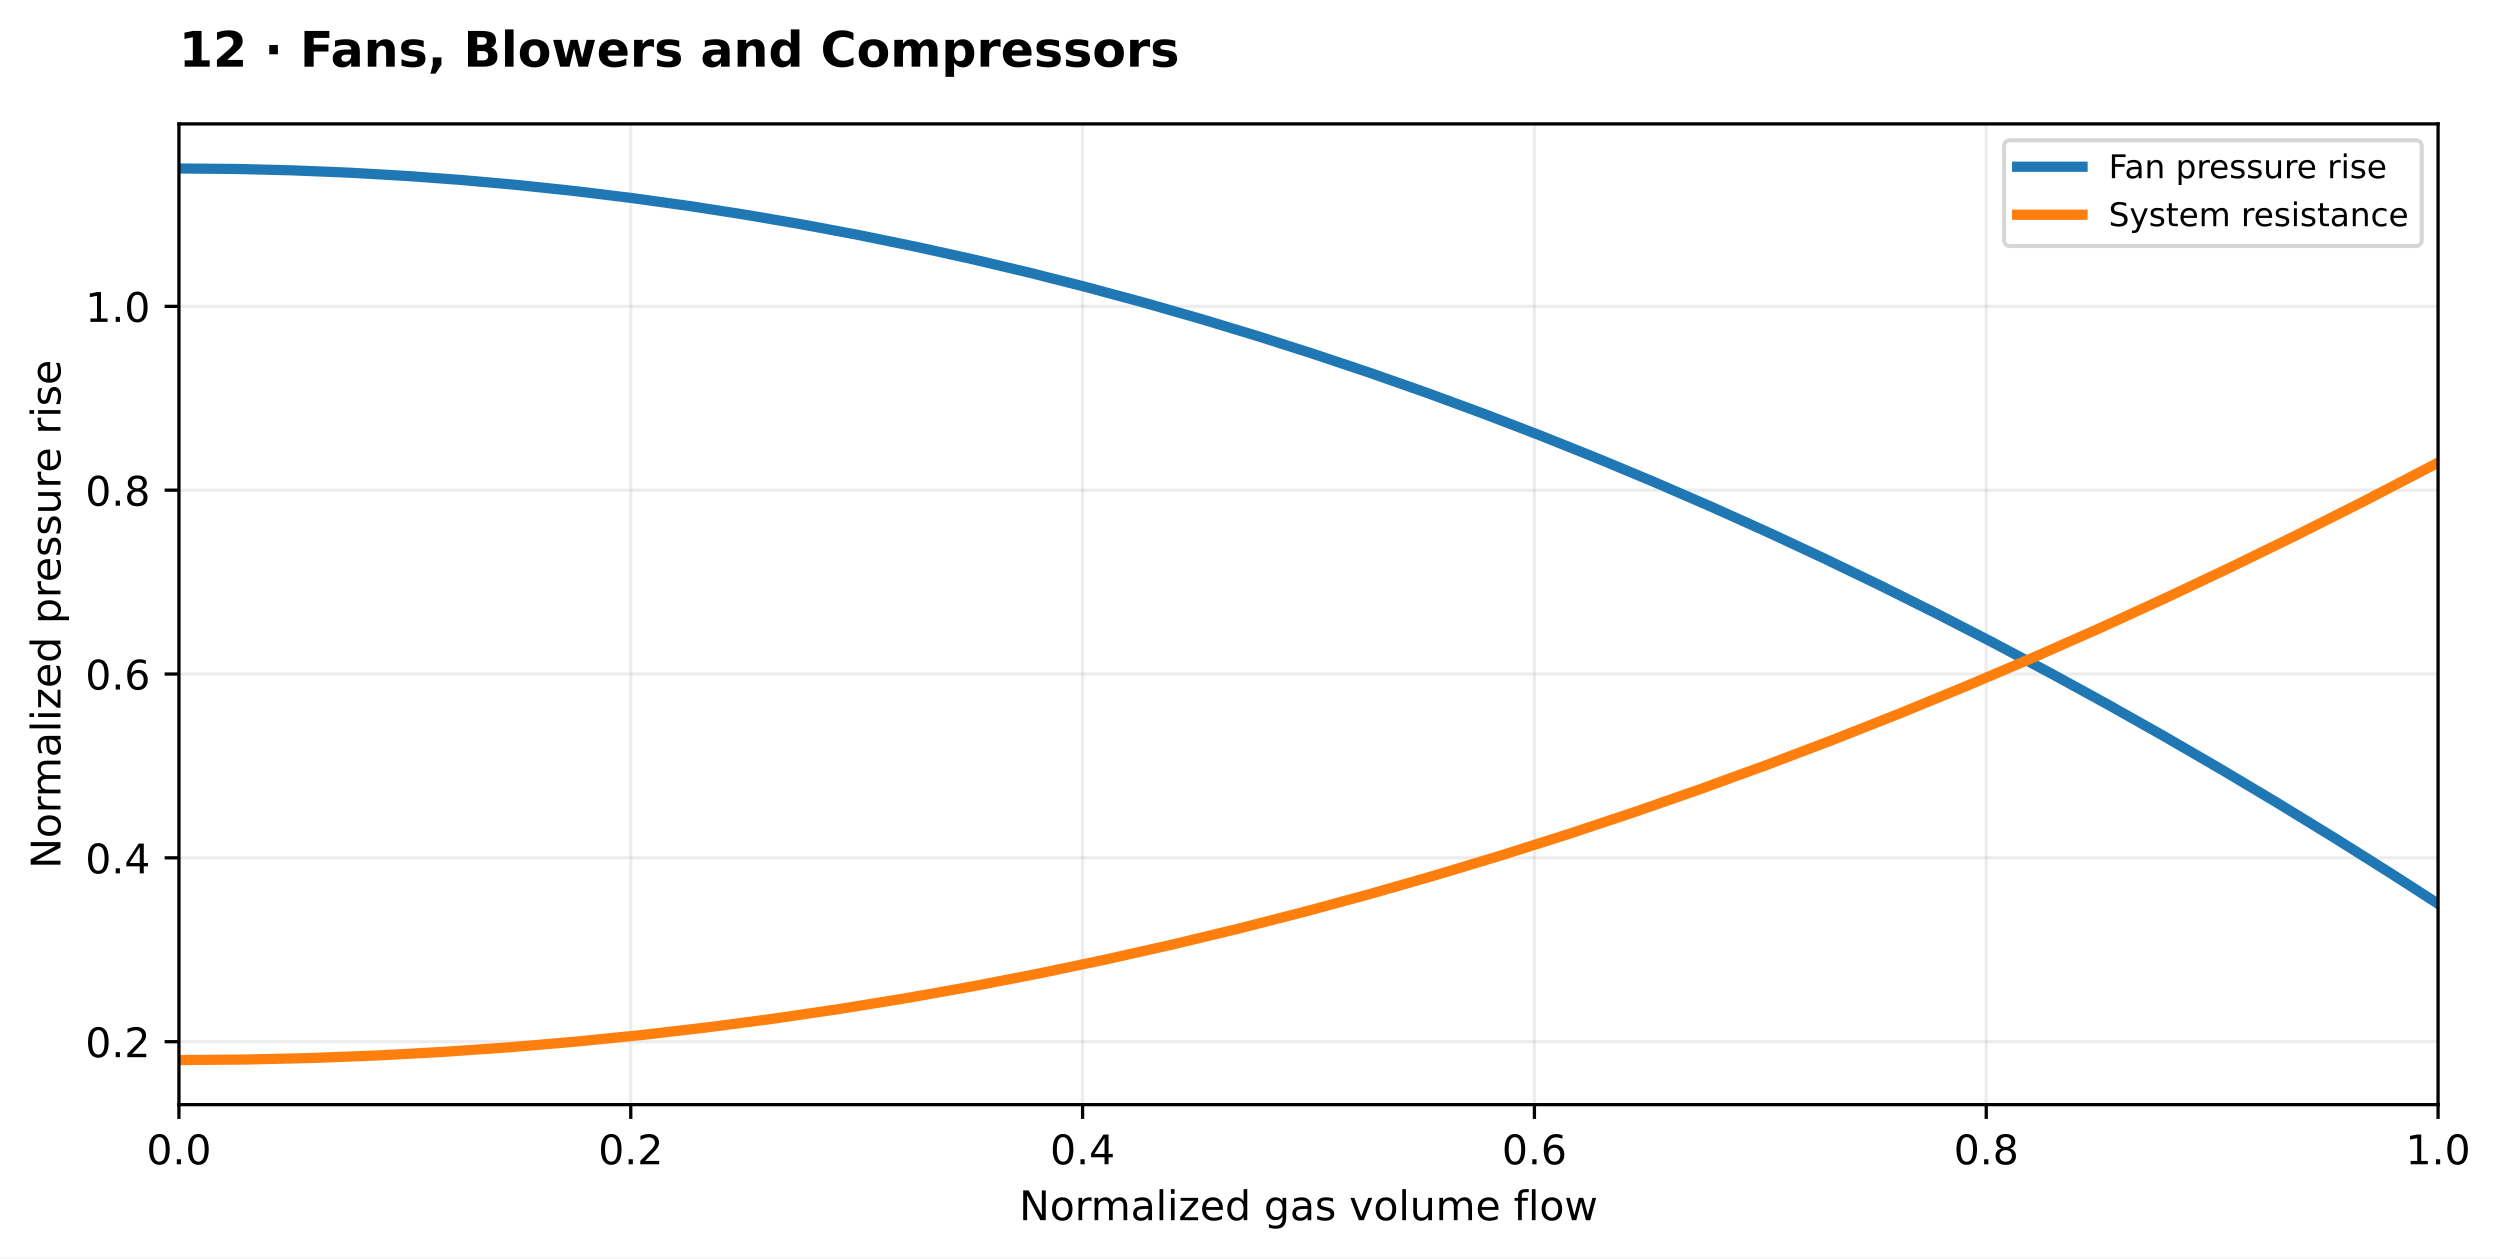
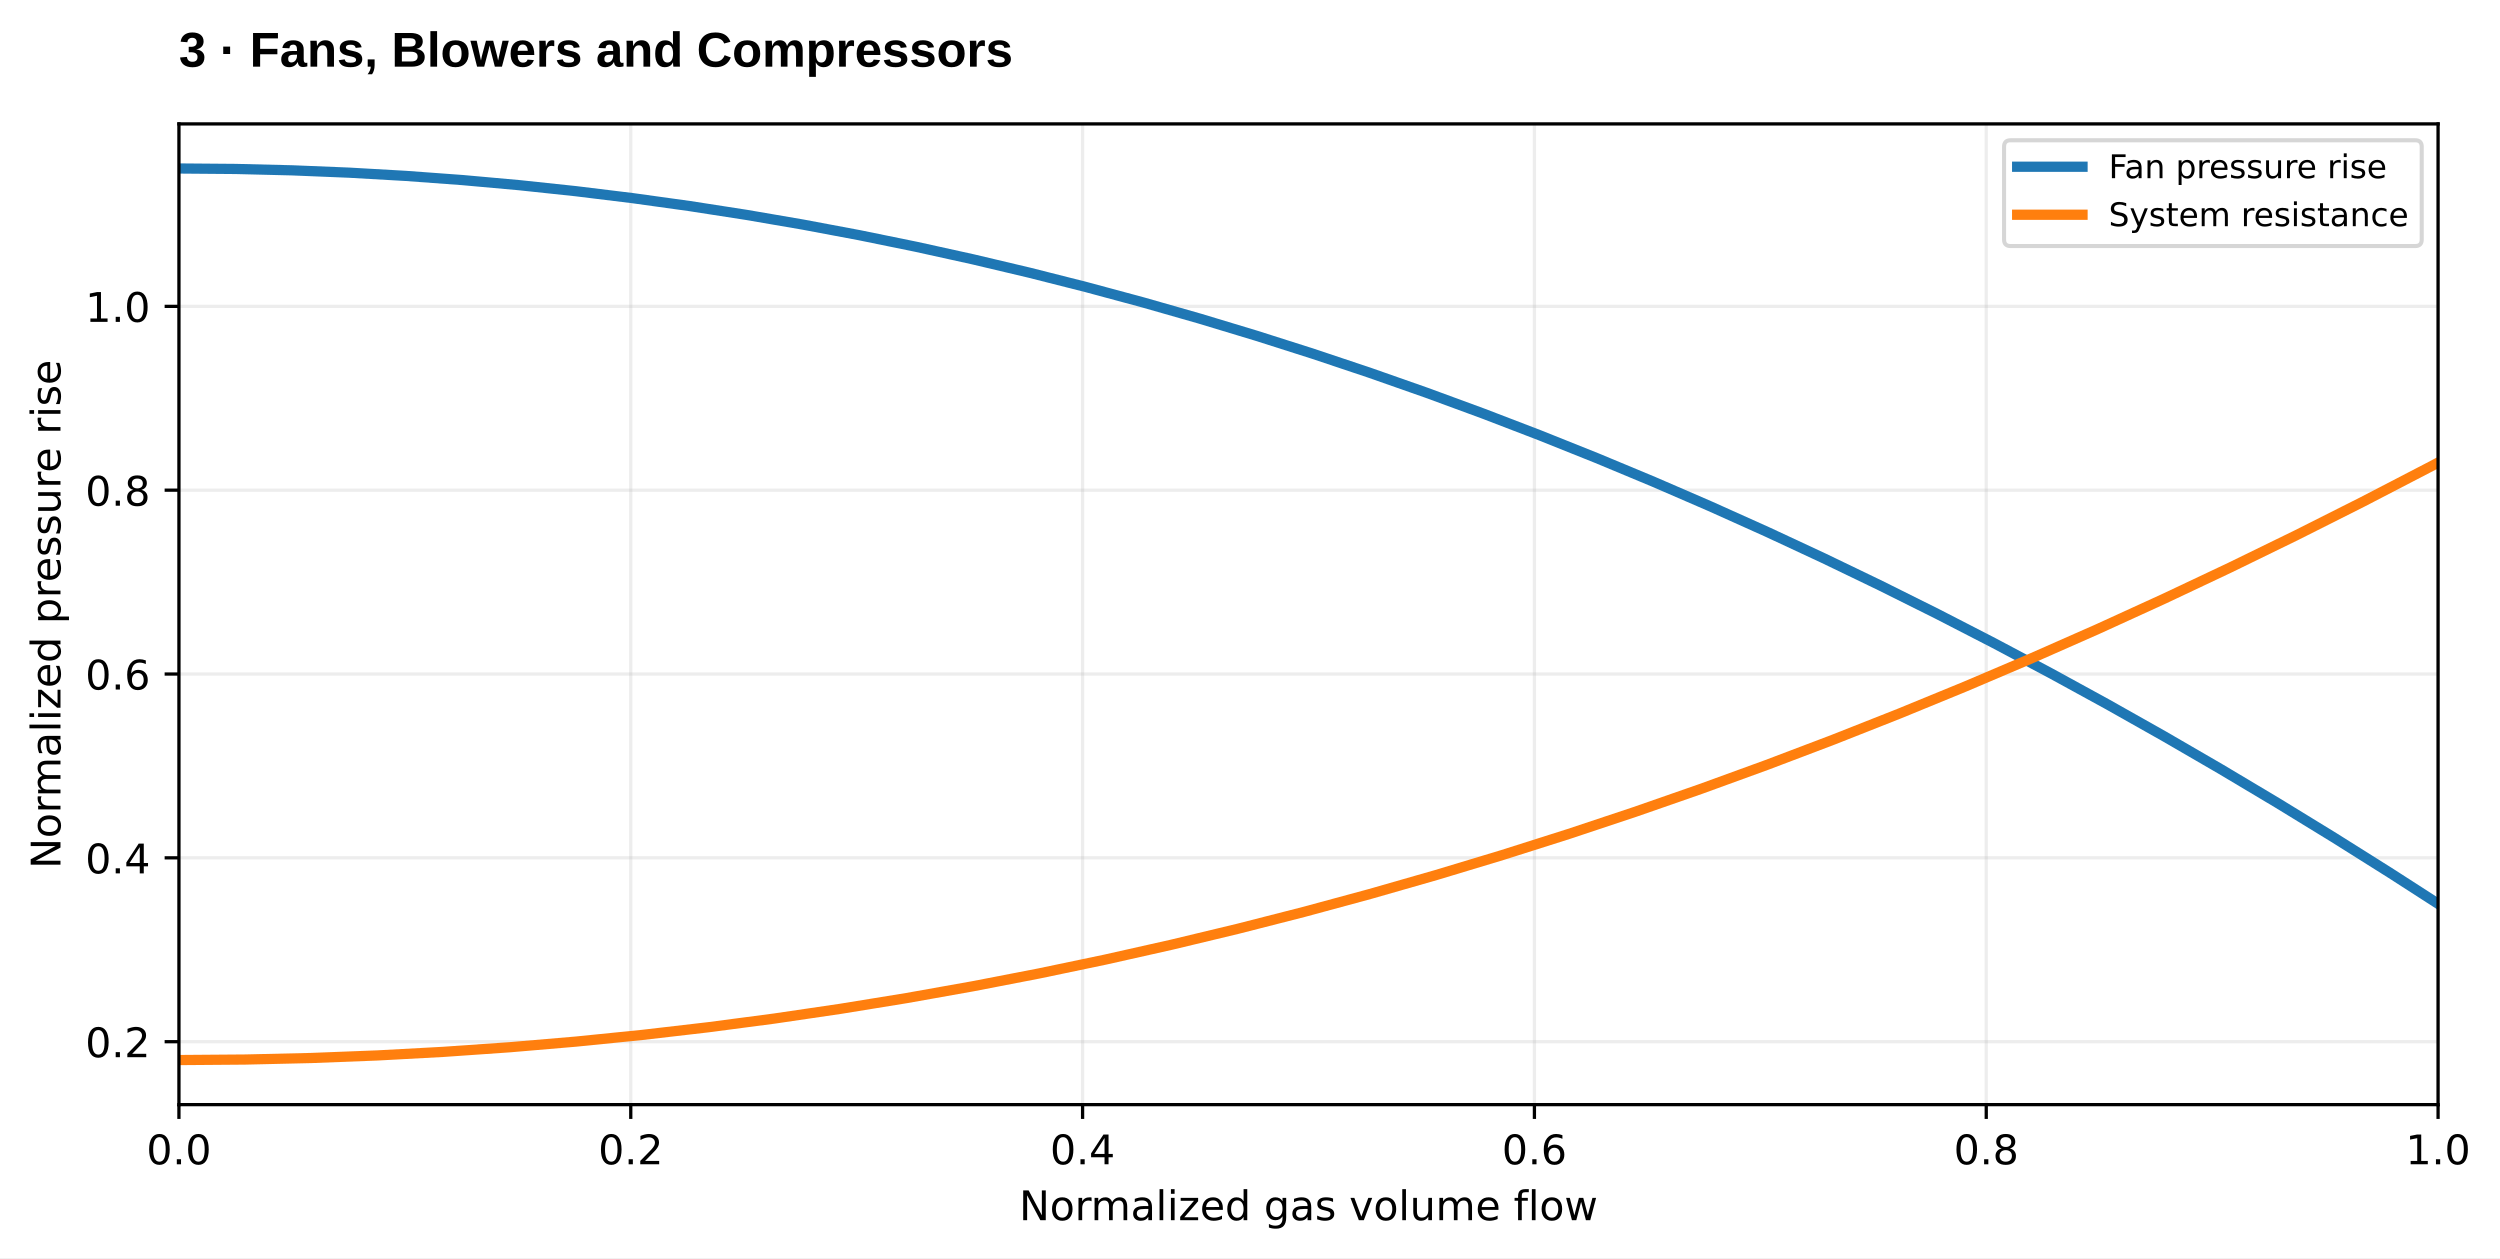
<svg xmlns="http://www.w3.org/2000/svg" xmlns:xlink="http://www.w3.org/1999/xlink" width="611.693pt" height="307.834pt" viewBox="0 0 611.693 307.834" version="1.1">
  <defs>
    <style type="text/css">*{stroke-linejoin: round; stroke-linecap: butt}</style>
  </defs>
  <g id="figure_1">
    <g id="patch_1">
      <path d="M -0 307.834  L 611.693 307.834  L 611.693 0  L -0 0  z " style="fill: #ffffff" />
    </g>
    <g id="axes_1">
      <g id="patch_2">
        <path d="M 43.781 270.278  L 596.541 270.278  L 596.541 30.318  L 43.781 30.318  z " style="fill: #ffffff" />
      </g>
      <g id="matplotlib.axis_1">
        <g id="xtick_1">
          <g id="line2d_1">
            <path d="M 43.781 270.278  L 43.781 30.318  " clip-path="url(#p56c85fcdea)" style="fill: none; stroke: #b0b0b0; stroke-opacity: 0.22; stroke-width: 0.8; stroke-linecap: square" />
          </g>
          <g id="line2d_2">
            <defs>
              <path id="m57cf1f0766" d="M 0 0  L 0 3.5  " style="stroke: #000000; stroke-width: 0.8" />
            </defs>
            <g>
              <use xlink:href="#m57cf1f0766" x="43.781" y="270.278" style="stroke: #000000; stroke-width: 0.8" />
            </g>
          </g>
          <g id="text_1">
            <g transform="translate(35.82969 284.8766) scale(0.1 -0.1)">
              <defs>
                <path id="DejaVuSans-30" d="M 2034 4250  Q 1547 4250 1301 3770  Q 1056 3291 1056 2328  Q 1056 1369 1301 889  Q 1547 409 2034 409  Q 2525 409 2770 889  Q 3016 1369 3016 2328  Q 3016 3291 2770 3770  Q 2525 4250 2034 4250  z M 2034 4750  Q 2819 4750 3233 4129  Q 3647 3509 3647 2328  Q 3647 1150 3233 529  Q 2819 -91 2034 -91  Q 1250 -91 836 529  Q 422 1150 422 2328  Q 422 3509 836 4129  Q 1250 4750 2034 4750  z " transform="scale(0.015625)" />
                <path id="DejaVuSans-2e" d="M 684 794  L 1344 794  L 1344 0  L 684 0  L 684 794  z " transform="scale(0.015625)" />
              </defs>
              <use xlink:href="#DejaVuSans-30" />
              <use xlink:href="#DejaVuSans-2e" transform="translate(63.62305 0)" />
              <use xlink:href="#DejaVuSans-30" transform="translate(95.41016 0)" />
            </g>
          </g>
        </g>
        <g id="xtick_2">
          <g id="line2d_3">
            <path d="M 154.333 270.278  L 154.333 30.318  " clip-path="url(#p56c85fcdea)" style="fill: none; stroke: #b0b0b0; stroke-opacity: 0.22; stroke-width: 0.8; stroke-linecap: square" />
          </g>
          <g id="line2d_4">
            <g>
              <use xlink:href="#m57cf1f0766" x="154.333" y="270.278" style="stroke: #000000; stroke-width: 0.8" />
            </g>
          </g>
          <g id="text_2">
            <g transform="translate(146.3817 284.8766) scale(0.1 -0.1)">
              <defs>
                <path id="DejaVuSans-32" d="M 1228 531  L 3431 531  L 3431 0  L 469 0  L 469 531  Q 828 903 1448 1529  Q 2069 2156 2228 2338  Q 2531 2678 2651 2914  Q 2772 3150 2772 3378  Q 2772 3750 2511 3984  Q 2250 4219 1831 4219  Q 1534 4219 1204 4116  Q 875 4013 500 3803  L 500 4441  Q 881 4594 1212 4672  Q 1544 4750 1819 4750  Q 2544 4750 2975 4387  Q 3406 4025 3406 3419  Q 3406 3131 3298 2873  Q 3191 2616 2906 2266  Q 2828 2175 2409 1742  Q 1991 1309 1228 531  z " transform="scale(0.015625)" />
              </defs>
              <use xlink:href="#DejaVuSans-30" />
              <use xlink:href="#DejaVuSans-2e" transform="translate(63.62305 0)" />
              <use xlink:href="#DejaVuSans-32" transform="translate(95.41016 0)" />
            </g>
          </g>
        </g>
        <g id="xtick_3">
          <g id="line2d_5">
            <path d="M 264.885 270.278  L 264.885 30.318  " clip-path="url(#p56c85fcdea)" style="fill: none; stroke: #b0b0b0; stroke-opacity: 0.22; stroke-width: 0.8; stroke-linecap: square" />
          </g>
          <g id="line2d_6">
            <g>
              <use xlink:href="#m57cf1f0766" x="264.885" y="270.278" style="stroke: #000000; stroke-width: 0.8" />
            </g>
          </g>
          <g id="text_3">
            <g transform="translate(256.9337 284.8766) scale(0.1 -0.1)">
              <defs>
                <path id="DejaVuSans-34" d="M 2419 4116  L 825 1625  L 2419 1625  L 2419 4116  z M 2253 4666  L 3047 4666  L 3047 1625  L 3713 1625  L 3713 1100  L 3047 1100  L 3047 0  L 2419 0  L 2419 1100  L 313 1100  L 313 1709  L 2253 4666  z " transform="scale(0.015625)" />
              </defs>
              <use xlink:href="#DejaVuSans-30" />
              <use xlink:href="#DejaVuSans-2e" transform="translate(63.62305 0)" />
              <use xlink:href="#DejaVuSans-34" transform="translate(95.41016 0)" />
            </g>
          </g>
        </g>
        <g id="xtick_4">
          <g id="line2d_7">
            <path d="M 375.437 270.278  L 375.437 30.318  " clip-path="url(#p56c85fcdea)" style="fill: none; stroke: #b0b0b0; stroke-opacity: 0.22; stroke-width: 0.8; stroke-linecap: square" />
          </g>
          <g id="line2d_8">
            <g>
              <use xlink:href="#m57cf1f0766" x="375.437" y="270.278" style="stroke: #000000; stroke-width: 0.8" />
            </g>
          </g>
          <g id="text_4">
            <g transform="translate(367.4857 284.8766) scale(0.1 -0.1)">
              <defs>
                <path id="DejaVuSans-36" d="M 2113 2584  Q 1688 2584 1439 2293  Q 1191 2003 1191 1497  Q 1191 994 1439 701  Q 1688 409 2113 409  Q 2538 409 2786 701  Q 3034 994 3034 1497  Q 3034 2003 2786 2293  Q 2538 2584 2113 2584  z M 3366 4563  L 3366 3988  Q 3128 4100 2886 4159  Q 2644 4219 2406 4219  Q 1781 4219 1451 3797  Q 1122 3375 1075 2522  Q 1259 2794 1537 2939  Q 1816 3084 2150 3084  Q 2853 3084 3261 2657  Q 3669 2231 3669 1497  Q 3669 778 3244 343  Q 2819 -91 2113 -91  Q 1303 -91 875 529  Q 447 1150 447 2328  Q 447 3434 972 4092  Q 1497 4750 2381 4750  Q 2619 4750 2861 4703  Q 3103 4656 3366 4563  z " transform="scale(0.015625)" />
              </defs>
              <use xlink:href="#DejaVuSans-30" />
              <use xlink:href="#DejaVuSans-2e" transform="translate(63.62305 0)" />
              <use xlink:href="#DejaVuSans-36" transform="translate(95.41016 0)" />
            </g>
          </g>
        </g>
        <g id="xtick_5">
          <g id="line2d_9">
            <path d="M 485.989 270.278  L 485.989 30.318  " clip-path="url(#p56c85fcdea)" style="fill: none; stroke: #b0b0b0; stroke-opacity: 0.22; stroke-width: 0.8; stroke-linecap: square" />
          </g>
          <g id="line2d_10">
            <g>
              <use xlink:href="#m57cf1f0766" x="485.989" y="270.278" style="stroke: #000000; stroke-width: 0.8" />
            </g>
          </g>
          <g id="text_5">
            <g transform="translate(478.0377 284.8766) scale(0.1 -0.1)">
              <defs>
                <path id="DejaVuSans-38" d="M 2034 2216  Q 1584 2216 1326 1975  Q 1069 1734 1069 1313  Q 1069 891 1326 650  Q 1584 409 2034 409  Q 2484 409 2743 651  Q 3003 894 3003 1313  Q 3003 1734 2745 1975  Q 2488 2216 2034 2216  z M 1403 2484  Q 997 2584 770 2862  Q 544 3141 544 3541  Q 544 4100 942 4425  Q 1341 4750 2034 4750  Q 2731 4750 3128 4425  Q 3525 4100 3525 3541  Q 3525 3141 3298 2862  Q 3072 2584 2669 2484  Q 3125 2378 3379 2068  Q 3634 1759 3634 1313  Q 3634 634 3220 271  Q 2806 -91 2034 -91  Q 1263 -91 848 271  Q 434 634 434 1313  Q 434 1759 690 2068  Q 947 2378 1403 2484  z M 1172 3481  Q 1172 3119 1398 2916  Q 1625 2713 2034 2713  Q 2441 2713 2670 2916  Q 2900 3119 2900 3481  Q 2900 3844 2670 4047  Q 2441 4250 2034 4250  Q 1625 4250 1398 4047  Q 1172 3844 1172 3481  z " transform="scale(0.015625)" />
              </defs>
              <use xlink:href="#DejaVuSans-30" />
              <use xlink:href="#DejaVuSans-2e" transform="translate(63.62305 0)" />
              <use xlink:href="#DejaVuSans-38" transform="translate(95.41016 0)" />
            </g>
          </g>
        </g>
        <g id="xtick_6">
          <g id="line2d_11">
            <path d="M 596.541 270.278  L 596.541 30.318  " clip-path="url(#p56c85fcdea)" style="fill: none; stroke: #b0b0b0; stroke-opacity: 0.22; stroke-width: 0.8; stroke-linecap: square" />
          </g>
          <g id="line2d_12">
            <g>
              <use xlink:href="#m57cf1f0766" x="596.541" y="270.278" style="stroke: #000000; stroke-width: 0.8" />
            </g>
          </g>
          <g id="text_6">
            <g transform="translate(588.5897 284.8766) scale(0.1 -0.1)">
              <defs>
                <path id="DejaVuSans-31" d="M 794 531  L 1825 531  L 1825 4091  L 703 3866  L 703 4441  L 1819 4666  L 2450 4666  L 2450 531  L 3481 531  L 3481 0  L 794 0  L 794 531  z " transform="scale(0.015625)" />
              </defs>
              <use xlink:href="#DejaVuSans-31" />
              <use xlink:href="#DejaVuSans-2e" transform="translate(63.62305 0)" />
              <use xlink:href="#DejaVuSans-30" transform="translate(95.41016 0)" />
            </g>
          </g>
        </g>
        <g id="text_7">
          <g transform="translate(249.3745 298.5547) scale(0.1 -0.1)">
            <defs>
              <path id="DejaVuSans-4e" d="M 628 4666  L 1478 4666  L 3547 763  L 3547 4666  L 4159 4666  L 4159 0  L 3309 0  L 1241 3903  L 1241 0  L 628 0  L 628 4666  z " transform="scale(0.015625)" />
              <path id="DejaVuSans-6f" d="M 1959 3097  Q 1497 3097 1228 2736  Q 959 2375 959 1747  Q 959 1119 1226 758  Q 1494 397 1959 397  Q 2419 397 2687 759  Q 2956 1122 2956 1747  Q 2956 2369 2687 2733  Q 2419 3097 1959 3097  z M 1959 3584  Q 2709 3584 3137 3096  Q 3566 2609 3566 1747  Q 3566 888 3137 398  Q 2709 -91 1959 -91  Q 1206 -91 779 398  Q 353 888 353 1747  Q 353 2609 779 3096  Q 1206 3584 1959 3584  z " transform="scale(0.015625)" />
              <path id="DejaVuSans-72" d="M 2631 2963  Q 2534 3019 2420 3045  Q 2306 3072 2169 3072  Q 1681 3072 1420 2755  Q 1159 2438 1159 1844  L 1159 0  L 581 0  L 581 3500  L 1159 3500  L 1159 2956  Q 1341 3275 1631 3429  Q 1922 3584 2338 3584  Q 2397 3584 2469 3576  Q 2541 3569 2628 3553  L 2631 2963  z " transform="scale(0.015625)" />
              <path id="DejaVuSans-6d" d="M 3328 2828  Q 3544 3216 3844 3400  Q 4144 3584 4550 3584  Q 5097 3584 5394 3201  Q 5691 2819 5691 2113  L 5691 0  L 5113 0  L 5113 2094  Q 5113 2597 4934 2840  Q 4756 3084 4391 3084  Q 3944 3084 3684 2787  Q 3425 2491 3425 1978  L 3425 0  L 2847 0  L 2847 2094  Q 2847 2600 2669 2842  Q 2491 3084 2119 3084  Q 1678 3084 1418 2786  Q 1159 2488 1159 1978  L 1159 0  L 581 0  L 581 3500  L 1159 3500  L 1159 2956  Q 1356 3278 1631 3431  Q 1906 3584 2284 3584  Q 2666 3584 2933 3390  Q 3200 3197 3328 2828  z " transform="scale(0.015625)" />
              <path id="DejaVuSans-61" d="M 2194 1759  Q 1497 1759 1228 1600  Q 959 1441 959 1056  Q 959 750 1161 570  Q 1363 391 1709 391  Q 2188 391 2477 730  Q 2766 1069 2766 1631  L 2766 1759  L 2194 1759  z M 3341 1997  L 3341 0  L 2766 0  L 2766 531  Q 2569 213 2275 61  Q 1981 -91 1556 -91  Q 1019 -91 701 211  Q 384 513 384 1019  Q 384 1609 779 1909  Q 1175 2209 1959 2209  L 2766 2209  L 2766 2266  Q 2766 2663 2505 2880  Q 2244 3097 1772 3097  Q 1472 3097 1187 3025  Q 903 2953 641 2809  L 641 3341  Q 956 3463 1253 3523  Q 1550 3584 1831 3584  Q 2591 3584 2966 3190  Q 3341 2797 3341 1997  z " transform="scale(0.015625)" />
              <path id="DejaVuSans-6c" d="M 603 4863  L 1178 4863  L 1178 0  L 603 0  L 603 4863  z " transform="scale(0.015625)" />
              <path id="DejaVuSans-69" d="M 603 3500  L 1178 3500  L 1178 0  L 603 0  L 603 3500  z M 603 4863  L 1178 4863  L 1178 4134  L 603 4134  L 603 4863  z " transform="scale(0.015625)" />
              <path id="DejaVuSans-7a" d="M 353 3500  L 3084 3500  L 3084 2975  L 922 459  L 3084 459  L 3084 0  L 275 0  L 275 525  L 2438 3041  L 353 3041  L 353 3500  z " transform="scale(0.015625)" />
              <path id="DejaVuSans-65" d="M 3597 1894  L 3597 1613  L 953 1613  Q 991 1019 1311 708  Q 1631 397 2203 397  Q 2534 397 2845 478  Q 3156 559 3463 722  L 3463 178  Q 3153 47 2828 -22  Q 2503 -91 2169 -91  Q 1331 -91 842 396  Q 353 884 353 1716  Q 353 2575 817 3079  Q 1281 3584 2069 3584  Q 2775 3584 3186 3129  Q 3597 2675 3597 1894  z M 3022 2063  Q 3016 2534 2758 2815  Q 2500 3097 2075 3097  Q 1594 3097 1305 2825  Q 1016 2553 972 2059  L 3022 2063  z " transform="scale(0.015625)" />
              <path id="DejaVuSans-64" d="M 2906 2969  L 2906 4863  L 3481 4863  L 3481 0  L 2906 0  L 2906 525  Q 2725 213 2448 61  Q 2172 -91 1784 -91  Q 1150 -91 751 415  Q 353 922 353 1747  Q 353 2572 751 3078  Q 1150 3584 1784 3584  Q 2172 3584 2448 3432  Q 2725 3281 2906 2969  z M 947 1747  Q 947 1113 1208 752  Q 1469 391 1925 391  Q 2381 391 2643 752  Q 2906 1113 2906 1747  Q 2906 2381 2643 2742  Q 2381 3103 1925 3103  Q 1469 3103 1208 2742  Q 947 2381 947 1747  z " transform="scale(0.015625)" />
              <path id="DejaVuSans-20" transform="scale(0.015625)" />
              <path id="DejaVuSans-67" d="M 2906 1791  Q 2906 2416 2648 2759  Q 2391 3103 1925 3103  Q 1463 3103 1205 2759  Q 947 2416 947 1791  Q 947 1169 1205 825  Q 1463 481 1925 481  Q 2391 481 2648 825  Q 2906 1169 2906 1791  z M 3481 434  Q 3481 -459 3084 -895  Q 2688 -1331 1869 -1331  Q 1566 -1331 1297 -1286  Q 1028 -1241 775 -1147  L 775 -588  Q 1028 -725 1275 -790  Q 1522 -856 1778 -856  Q 2344 -856 2625 -561  Q 2906 -266 2906 331  L 2906 616  Q 2728 306 2450 153  Q 2172 0 1784 0  Q 1141 0 747 490  Q 353 981 353 1791  Q 353 2603 747 3093  Q 1141 3584 1784 3584  Q 2172 3584 2450 3431  Q 2728 3278 2906 2969  L 2906 3500  L 3481 3500  L 3481 434  z " transform="scale(0.015625)" />
              <path id="DejaVuSans-73" d="M 2834 3397  L 2834 2853  Q 2591 2978 2328 3040  Q 2066 3103 1784 3103  Q 1356 3103 1142 2972  Q 928 2841 928 2578  Q 928 2378 1081 2264  Q 1234 2150 1697 2047  L 1894 2003  Q 2506 1872 2764 1633  Q 3022 1394 3022 966  Q 3022 478 2636 193  Q 2250 -91 1575 -91  Q 1294 -91 989 -36  Q 684 19 347 128  L 347 722  Q 666 556 975 473  Q 1284 391 1588 391  Q 1994 391 2212 530  Q 2431 669 2431 922  Q 2431 1156 2273 1281  Q 2116 1406 1581 1522  L 1381 1569  Q 847 1681 609 1914  Q 372 2147 372 2553  Q 372 3047 722 3315  Q 1072 3584 1716 3584  Q 2034 3584 2315 3537  Q 2597 3491 2834 3397  z " transform="scale(0.015625)" />
              <path id="DejaVuSans-76" d="M 191 3500  L 800 3500  L 1894 563  L 2988 3500  L 3597 3500  L 2284 0  L 1503 0  L 191 3500  z " transform="scale(0.015625)" />
              <path id="DejaVuSans-75" d="M 544 1381  L 544 3500  L 1119 3500  L 1119 1403  Q 1119 906 1312 657  Q 1506 409 1894 409  Q 2359 409 2629 706  Q 2900 1003 2900 1516  L 2900 3500  L 3475 3500  L 3475 0  L 2900 0  L 2900 538  Q 2691 219 2414 64  Q 2138 -91 1772 -91  Q 1169 -91 856 284  Q 544 659 544 1381  z M 1991 3584  L 1991 3584  z " transform="scale(0.015625)" />
              <path id="DejaVuSans-66" d="M 2375 4863  L 2375 4384  L 1825 4384  Q 1516 4384 1395 4259  Q 1275 4134 1275 3809  L 1275 3500  L 2222 3500  L 2222 3053  L 1275 3053  L 1275 0  L 697 0  L 697 3053  L 147 3053  L 147 3500  L 697 3500  L 697 3744  Q 697 4328 969 4595  Q 1241 4863 1831 4863  L 2375 4863  z " transform="scale(0.015625)" />
              <path id="DejaVuSans-77" d="M 269 3500  L 844 3500  L 1563 769  L 2278 3500  L 2956 3500  L 3675 769  L 4391 3500  L 4966 3500  L 4050 0  L 3372 0  L 2619 2869  L 1863 0  L 1184 0  L 269 3500  z " transform="scale(0.015625)" />
            </defs>
            <use xlink:href="#DejaVuSans-4e" />
            <use xlink:href="#DejaVuSans-6f" transform="translate(74.80469 0)" />
            <use xlink:href="#DejaVuSans-72" transform="translate(135.9863 0)" />
            <use xlink:href="#DejaVuSans-6d" transform="translate(175.3496 0)" />
            <use xlink:href="#DejaVuSans-61" transform="translate(272.7617 0)" />
            <use xlink:href="#DejaVuSans-6c" transform="translate(334.041 0)" />
            <use xlink:href="#DejaVuSans-69" transform="translate(361.8242 0)" />
            <use xlink:href="#DejaVuSans-7a" transform="translate(389.6074 0)" />
            <use xlink:href="#DejaVuSans-65" transform="translate(442.0977 0)" />
            <use xlink:href="#DejaVuSans-64" transform="translate(503.6211 0)" />
            <use xlink:href="#DejaVuSans-20" transform="translate(567.0977 0)" />
            <use xlink:href="#DejaVuSans-67" transform="translate(598.8848 0)" />
            <use xlink:href="#DejaVuSans-61" transform="translate(662.3613 0)" />
            <use xlink:href="#DejaVuSans-73" transform="translate(723.6406 0)" />
            <use xlink:href="#DejaVuSans-20" transform="translate(775.7402 0)" />
            <use xlink:href="#DejaVuSans-76" transform="translate(807.5273 0)" />
            <use xlink:href="#DejaVuSans-6f" transform="translate(866.707 0)" />
            <use xlink:href="#DejaVuSans-6c" transform="translate(927.8887 0)" />
            <use xlink:href="#DejaVuSans-75" transform="translate(955.6719 0)" />
            <use xlink:href="#DejaVuSans-6d" transform="translate(1019.051 0)" />
            <use xlink:href="#DejaVuSans-65" transform="translate(1116.463 0)" />
            <use xlink:href="#DejaVuSans-20" transform="translate(1177.986 0)" />
            <use xlink:href="#DejaVuSans-66" transform="translate(1209.773 0)" />
            <use xlink:href="#DejaVuSans-6c" transform="translate(1244.979 0)" />
            <use xlink:href="#DejaVuSans-6f" transform="translate(1272.762 0)" />
            <use xlink:href="#DejaVuSans-77" transform="translate(1333.943 0)" />
          </g>
        </g>
      </g>
      <g id="matplotlib.axis_2">
        <g id="ytick_1">
          <g id="line2d_13">
            <path d="M 43.781 254.873  L 596.541 254.873  " clip-path="url(#p56c85fcdea)" style="fill: none; stroke: #b0b0b0; stroke-opacity: 0.22; stroke-width: 0.8; stroke-linecap: square" />
          </g>
          <g id="line2d_14">
            <defs>
              <path id="m754c503904" d="M 0 0  L -3.5 0  " style="stroke: #000000; stroke-width: 0.8" />
            </defs>
            <g>
              <use xlink:href="#m754c503904" x="43.781" y="254.873" style="stroke: #000000; stroke-width: 0.8" />
            </g>
          </g>
          <g id="text_8">
            <g transform="translate(20.87813 258.6722) scale(0.1 -0.1)">
              <use xlink:href="#DejaVuSans-30" />
              <use xlink:href="#DejaVuSans-2e" transform="translate(63.62305 0)" />
              <use xlink:href="#DejaVuSans-32" transform="translate(95.41016 0)" />
            </g>
          </g>
        </g>
        <g id="ytick_2">
          <g id="line2d_15">
            <path d="M 43.781 209.895  L 596.541 209.895  " clip-path="url(#p56c85fcdea)" style="fill: none; stroke: #b0b0b0; stroke-opacity: 0.22; stroke-width: 0.8; stroke-linecap: square" />
          </g>
          <g id="line2d_16">
            <g>
              <use xlink:href="#m754c503904" x="43.781" y="209.895" style="stroke: #000000; stroke-width: 0.8" />
            </g>
          </g>
          <g id="text_9">
            <g transform="translate(20.87813 213.6938) scale(0.1 -0.1)">
              <use xlink:href="#DejaVuSans-30" />
              <use xlink:href="#DejaVuSans-2e" transform="translate(63.62305 0)" />
              <use xlink:href="#DejaVuSans-34" transform="translate(95.41016 0)" />
            </g>
          </g>
        </g>
        <g id="ytick_3">
          <g id="line2d_17">
            <path d="M 43.781 164.916  L 596.541 164.916  " clip-path="url(#p56c85fcdea)" style="fill: none; stroke: #b0b0b0; stroke-opacity: 0.22; stroke-width: 0.8; stroke-linecap: square" />
          </g>
          <g id="line2d_18">
            <g>
              <use xlink:href="#m754c503904" x="43.781" y="164.916" style="stroke: #000000; stroke-width: 0.8" />
            </g>
          </g>
          <g id="text_10">
            <g transform="translate(20.87813 168.7153) scale(0.1 -0.1)">
              <use xlink:href="#DejaVuSans-30" />
              <use xlink:href="#DejaVuSans-2e" transform="translate(63.62305 0)" />
              <use xlink:href="#DejaVuSans-36" transform="translate(95.41016 0)" />
            </g>
          </g>
        </g>
        <g id="ytick_4">
          <g id="line2d_19">
            <path d="M 43.781 119.938  L 596.541 119.938  " clip-path="url(#p56c85fcdea)" style="fill: none; stroke: #b0b0b0; stroke-opacity: 0.22; stroke-width: 0.8; stroke-linecap: square" />
          </g>
          <g id="line2d_20">
            <g>
              <use xlink:href="#m754c503904" x="43.781" y="119.938" style="stroke: #000000; stroke-width: 0.8" />
            </g>
          </g>
          <g id="text_11">
            <g transform="translate(20.87813 123.7369) scale(0.1 -0.1)">
              <use xlink:href="#DejaVuSans-30" />
              <use xlink:href="#DejaVuSans-2e" transform="translate(63.62305 0)" />
              <use xlink:href="#DejaVuSans-38" transform="translate(95.41016 0)" />
            </g>
          </g>
        </g>
        <g id="ytick_5">
          <g id="line2d_21">
            <path d="M 43.781 74.959  L 596.541 74.959  " clip-path="url(#p56c85fcdea)" style="fill: none; stroke: #b0b0b0; stroke-opacity: 0.22; stroke-width: 0.8; stroke-linecap: square" />
          </g>
          <g id="line2d_22">
            <g>
              <use xlink:href="#m754c503904" x="43.781" y="74.959" style="stroke: #000000; stroke-width: 0.8" />
            </g>
          </g>
          <g id="text_12">
            <g transform="translate(20.87813 78.75845) scale(0.1 -0.1)">
              <use xlink:href="#DejaVuSans-31" />
              <use xlink:href="#DejaVuSans-2e" transform="translate(63.62305 0)" />
              <use xlink:href="#DejaVuSans-30" transform="translate(95.41016 0)" />
            </g>
          </g>
        </g>
        <g id="text_13">
          <g transform="translate(14.79844 212.5489) rotate(-90) scale(0.1 -0.1)">
            <defs>
              <path id="DejaVuSans-70" d="M 1159 525  L 1159 -1331  L 581 -1331  L 581 3500  L 1159 3500  L 1159 2969  Q 1341 3281 1617 3432  Q 1894 3584 2278 3584  Q 2916 3584 3314 3078  Q 3713 2572 3713 1747  Q 3713 922 3314 415  Q 2916 -91 2278 -91  Q 1894 -91 1617 61  Q 1341 213 1159 525  z M 3116 1747  Q 3116 2381 2855 2742  Q 2594 3103 2138 3103  Q 1681 3103 1420 2742  Q 1159 2381 1159 1747  Q 1159 1113 1420 752  Q 1681 391 2138 391  Q 2594 391 2855 752  Q 3116 1113 3116 1747  z " transform="scale(0.015625)" />
            </defs>
            <use xlink:href="#DejaVuSans-4e" />
            <use xlink:href="#DejaVuSans-6f" transform="translate(74.80469 0)" />
            <use xlink:href="#DejaVuSans-72" transform="translate(135.9863 0)" />
            <use xlink:href="#DejaVuSans-6d" transform="translate(175.3496 0)" />
            <use xlink:href="#DejaVuSans-61" transform="translate(272.7617 0)" />
            <use xlink:href="#DejaVuSans-6c" transform="translate(334.041 0)" />
            <use xlink:href="#DejaVuSans-69" transform="translate(361.8242 0)" />
            <use xlink:href="#DejaVuSans-7a" transform="translate(389.6074 0)" />
            <use xlink:href="#DejaVuSans-65" transform="translate(442.0977 0)" />
            <use xlink:href="#DejaVuSans-64" transform="translate(503.6211 0)" />
            <use xlink:href="#DejaVuSans-20" transform="translate(567.0977 0)" />
            <use xlink:href="#DejaVuSans-70" transform="translate(598.8848 0)" />
            <use xlink:href="#DejaVuSans-72" transform="translate(662.3613 0)" />
            <use xlink:href="#DejaVuSans-65" transform="translate(701.2246 0)" />
            <use xlink:href="#DejaVuSans-73" transform="translate(762.748 0)" />
            <use xlink:href="#DejaVuSans-73" transform="translate(814.8477 0)" />
            <use xlink:href="#DejaVuSans-75" transform="translate(866.9473 0)" />
            <use xlink:href="#DejaVuSans-72" transform="translate(930.3262 0)" />
            <use xlink:href="#DejaVuSans-65" transform="translate(969.1895 0)" />
            <use xlink:href="#DejaVuSans-20" transform="translate(1030.713 0)" />
            <use xlink:href="#DejaVuSans-72" transform="translate(1062.5 0)" />
            <use xlink:href="#DejaVuSans-69" transform="translate(1103.613 0)" />
            <use xlink:href="#DejaVuSans-73" transform="translate(1131.396 0)" />
            <use xlink:href="#DejaVuSans-65" transform="translate(1183.496 0)" />
          </g>
        </g>
      </g>
      <g id="line2d_23">
        <path d="M 43.781 41.225  L 57.658 41.339  L 71.535 41.679  L 85.412 42.246  L 99.289 43.04  L 113.165 44.06  L 127.042 45.307  L 140.919 46.781  L 154.796 48.482  L 168.673 50.41  L 182.549 52.564  L 196.426 54.945  L 210.303 57.553  L 224.18 60.388  L 238.057 63.45  L 251.934 66.738  L 265.81 70.253  L 279.687 73.995  L 293.564 77.963  L 307.441 82.159  L 321.318 86.581  L 335.194 91.23  L 349.071 96.106  L 362.948 101.208  L 376.825 106.537  L 390.702 112.094  L 404.579 117.876  L 418.455 123.886  L 432.332 130.122  L 446.209 136.586  L 460.086 143.276  L 473.963 150.192  L 487.839 157.336  L 501.716 164.706  L 515.593 172.303  L 529.47 180.127  L 543.347 188.178  L 557.224 196.455  L 571.1 204.959  L 584.977 213.69  L 596.541 221.139  L 596.541 221.139  " clip-path="url(#p56c85fcdea)" style="fill: none; stroke: #1f77b4; stroke-width: 2.5; stroke-linecap: square" />
      </g>
      <g id="line2d_24">
        <path d="M 43.781 259.371  L 59.971 259.245  L 76.16 258.869  L 92.35 258.242  L 108.54 257.364  L 124.729 256.236  L 140.919 254.857  L 157.109 253.226  L 173.298 251.345  L 189.488 249.214  L 205.677 246.831  L 221.867 244.198  L 238.057 241.314  L 254.246 238.179  L 270.436 234.793  L 286.626 231.156  L 302.815 227.269  L 319.005 223.131  L 335.194 218.742  L 351.384 214.102  L 367.574 209.212  L 383.763 204.071  L 399.953 198.679  L 416.143 193.036  L 432.332 187.142  L 448.522 180.998  L 464.711 174.602  L 480.901 167.956  L 497.091 161.059  L 513.28 153.912  L 529.47 146.513  L 545.66 138.864  L 561.849 130.964  L 578.039 122.813  L 594.228 114.412  L 596.541 113.191  L 596.541 113.191  " clip-path="url(#p56c85fcdea)" style="fill: none; stroke: #ff7f0e; stroke-width: 2.5; stroke-linecap: square" />
      </g>
      <g id="patch_3">
        <path d="M 43.781 270.278  L 43.781 30.318  " style="fill: none; stroke: #000000; stroke-width: 0.8; stroke-linejoin: miter; stroke-linecap: square" />
      </g>
      <g id="patch_4">
        <path d="M 596.541 270.278  L 596.541 30.318  " style="fill: none; stroke: #000000; stroke-width: 0.8; stroke-linejoin: miter; stroke-linecap: square" />
      </g>
      <g id="patch_5">
        <path d="M 43.781 270.278  L 596.541 270.278  " style="fill: none; stroke: #000000; stroke-width: 0.8; stroke-linejoin: miter; stroke-linecap: square" />
      </g>
      <g id="patch_6">
        <path d="M 43.781 30.318  L 596.541 30.318  " style="fill: none; stroke: #000000; stroke-width: 0.8; stroke-linejoin: miter; stroke-linecap: square" />
      </g>
      <g id="text_14">
-         <g transform="translate(43.78125 16.31812) scale(0.12 -0.12)">
+         <text x="43.781" y="16.318" font-family="Arial, sans-serif" font-size="12" font-weight="bold">3 · Fans, Blowers and Compressors</text>
+         <g visibility="hidden" transform="translate(43.78125 16.31812) scale(0.12 -0.12)">
          <defs>
            <path id="DejaVuSans-Bold-31" d="M 750 831  L 1813 831  L 1813 3847  L 722 3622  L 722 4441  L 1806 4666  L 2950 4666  L 2950 831  L 4013 831  L 4013 0  L 750 0  L 750 831  z " transform="scale(0.015625)" />
            <path id="DejaVuSans-Bold-32" d="M 1844 884  L 3897 884  L 3897 0  L 506 0  L 506 884  L 2209 2388  Q 2438 2594 2547 2791  Q 2656 2988 2656 3200  Q 2656 3528 2436 3728  Q 2216 3928 1850 3928  Q 1569 3928 1234 3808  Q 900 3688 519 3450  L 519 4475  Q 925 4609 1322 4679  Q 1719 4750 2100 4750  Q 2938 4750 3402 4381  Q 3866 4013 3866 3353  Q 3866 2972 3669 2642  Q 3472 2313 2841 1759  L 1844 884  z " transform="scale(0.015625)" />
            <path id="DejaVuSans-Bold-20" transform="scale(0.015625)" />
            <path id="DejaVuSans-Bold-b7" d="M 653 2828  L 1778 2828  L 1778 1619  L 653 1619  L 653 2828  z " transform="scale(0.015625)" />
            <path id="DejaVuSans-Bold-46" d="M 588 4666  L 3834 4666  L 3834 3756  L 1791 3756  L 1791 2888  L 3713 2888  L 3713 1978  L 1791 1978  L 1791 0  L 588 0  L 588 4666  z " transform="scale(0.015625)" />
            <path id="DejaVuSans-Bold-61" d="M 2106 1575  Q 1756 1575 1579 1456  Q 1403 1338 1403 1106  Q 1403 894 1545 773  Q 1688 653 1941 653  Q 2256 653 2472 879  Q 2688 1106 2688 1447  L 2688 1575  L 2106 1575  z M 3816 1997  L 3816 0  L 2688 0  L 2688 519  Q 2463 200 2181 54  Q 1900 -91 1497 -91  Q 953 -91 614 226  Q 275 544 275 1050  Q 275 1666 698 1953  Q 1122 2241 2028 2241  L 2688 2241  L 2688 2328  Q 2688 2594 2478 2717  Q 2269 2841 1825 2841  Q 1466 2841 1156 2769  Q 847 2697 581 2553  L 581 3406  Q 941 3494 1303 3539  Q 1666 3584 2028 3584  Q 2975 3584 3395 3211  Q 3816 2838 3816 1997  z " transform="scale(0.015625)" />
            <path id="DejaVuSans-Bold-6e" d="M 4056 2131  L 4056 0  L 2931 0  L 2931 347  L 2931 1631  Q 2931 2084 2911 2256  Q 2891 2428 2841 2509  Q 2775 2619 2662 2680  Q 2550 2741 2406 2741  Q 2056 2741 1856 2470  Q 1656 2200 1656 1722  L 1656 0  L 538 0  L 538 3500  L 1656 3500  L 1656 2988  Q 1909 3294 2193 3439  Q 2478 3584 2822 3584  Q 3428 3584 3742 3212  Q 4056 2841 4056 2131  z " transform="scale(0.015625)" />
            <path id="DejaVuSans-Bold-73" d="M 3272 3391  L 3272 2541  Q 2913 2691 2578 2766  Q 2244 2841 1947 2841  Q 1628 2841 1473 2761  Q 1319 2681 1319 2516  Q 1319 2381 1436 2309  Q 1553 2238 1856 2203  L 2053 2175  Q 2913 2066 3209 1816  Q 3506 1566 3506 1031  Q 3506 472 3093 190  Q 2681 -91 1863 -91  Q 1516 -91 1145 -36  Q 775 19 384 128  L 384 978  Q 719 816 1070 734  Q 1422 653 1784 653  Q 2113 653 2278 743  Q 2444 834 2444 1013  Q 2444 1163 2330 1236  Q 2216 1309 1875 1350  L 1678 1375  Q 931 1469 631 1722  Q 331 1975 331 2491  Q 331 3047 712 3315  Q 1094 3584 1881 3584  Q 2191 3584 2531 3537  Q 2872 3491 3272 3391  z " transform="scale(0.015625)" />
            <path id="DejaVuSans-Bold-2c" d="M 653 1209  L 1778 1209  L 1778 256  L 1006 -909  L 341 -909  L 653 256  L 653 1209  z " transform="scale(0.015625)" />
            <path id="DejaVuSans-Bold-42" d="M 2456 2859  Q 2741 2859 2887 2984  Q 3034 3109 3034 3353  Q 3034 3594 2887 3720  Q 2741 3847 2456 3847  L 1791 3847  L 1791 2859  L 2456 2859  z M 2497 819  Q 2859 819 3042 972  Q 3225 1125 3225 1434  Q 3225 1738 3044 1889  Q 2863 2041 2497 2041  L 1791 2041  L 1791 819  L 2497 819  z M 3616 2497  Q 4003 2384 4215 2081  Q 4428 1778 4428 1338  Q 4428 663 3972 331  Q 3516 0 2584 0  L 588 0  L 588 4666  L 2394 4666  Q 3366 4666 3802 4372  Q 4238 4078 4238 3431  Q 4238 3091 4078 2852  Q 3919 2613 3616 2497  z " transform="scale(0.015625)" />
            <path id="DejaVuSans-Bold-6c" d="M 538 4863  L 1656 4863  L 1656 0  L 538 0  L 538 4863  z " transform="scale(0.015625)" />
            <path id="DejaVuSans-Bold-6f" d="M 2203 2784  Q 1831 2784 1636 2517  Q 1441 2250 1441 1747  Q 1441 1244 1636 976  Q 1831 709 2203 709  Q 2569 709 2762 976  Q 2956 1244 2956 1747  Q 2956 2250 2762 2517  Q 2569 2784 2203 2784  z M 2203 3584  Q 3106 3584 3614 3096  Q 4122 2609 4122 1747  Q 4122 884 3614 396  Q 3106 -91 2203 -91  Q 1297 -91 786 396  Q 275 884 275 1747  Q 275 2609 786 3096  Q 1297 3584 2203 3584  z " transform="scale(0.015625)" />
            <path id="DejaVuSans-Bold-77" d="M 225 3500  L 1313 3500  L 1900 1088  L 2491 3500  L 3425 3500  L 4013 1113  L 4603 3500  L 5691 3500  L 4769 0  L 3547 0  L 2956 2406  L 2369 0  L 1147 0  L 225 3500  z " transform="scale(0.015625)" />
            <path id="DejaVuSans-Bold-65" d="M 4031 1759  L 4031 1441  L 1416 1441  Q 1456 1047 1700 850  Q 1944 653 2381 653  Q 2734 653 3104 758  Q 3475 863 3866 1075  L 3866 213  Q 3469 63 3072 -14  Q 2675 -91 2278 -91  Q 1328 -91 801 392  Q 275 875 275 1747  Q 275 2603 792 3093  Q 1309 3584 2216 3584  Q 3041 3584 3536 3087  Q 4031 2591 4031 1759  z M 2881 2131  Q 2881 2450 2695 2645  Q 2509 2841 2209 2841  Q 1884 2841 1681 2658  Q 1478 2475 1428 2131  L 2881 2131  z " transform="scale(0.015625)" />
            <path id="DejaVuSans-Bold-72" d="M 3138 2547  Q 2991 2616 2845 2648  Q 2700 2681 2553 2681  Q 2122 2681 1889 2404  Q 1656 2128 1656 1613  L 1656 0  L 538 0  L 538 3500  L 1656 3500  L 1656 2925  Q 1872 3269 2151 3426  Q 2431 3584 2822 3584  Q 2878 3584 2943 3579  Q 3009 3575 3134 3559  L 3138 2547  z " transform="scale(0.015625)" />
            <path id="DejaVuSans-Bold-64" d="M 2919 2988  L 2919 4863  L 4044 4863  L 4044 0  L 2919 0  L 2919 506  Q 2688 197 2409 53  Q 2131 -91 1766 -91  Q 1119 -91 703 423  Q 288 938 288 1747  Q 288 2556 703 3070  Q 1119 3584 1766 3584  Q 2128 3584 2408 3439  Q 2688 3294 2919 2988  z M 2181 722  Q 2541 722 2730 984  Q 2919 1247 2919 1747  Q 2919 2247 2730 2509  Q 2541 2772 2181 2772  Q 1825 2772 1636 2509  Q 1447 2247 1447 1747  Q 1447 1247 1636 984  Q 1825 722 2181 722  z " transform="scale(0.015625)" />
            <path id="DejaVuSans-Bold-43" d="M 4288 256  Q 3956 84 3597 -3  Q 3238 -91 2847 -91  Q 1681 -91 1000 561  Q 319 1213 319 2328  Q 319 3447 1000 4098  Q 1681 4750 2847 4750  Q 3238 4750 3597 4662  Q 3956 4575 4288 4403  L 4288 3438  Q 3953 3666 3628 3772  Q 3303 3878 2944 3878  Q 2300 3878 1931 3465  Q 1563 3053 1563 2328  Q 1563 1606 1931 1193  Q 2300 781 2944 781  Q 3303 781 3628 887  Q 3953 994 4288 1222  L 4288 256  z " transform="scale(0.015625)" />
            <path id="DejaVuSans-Bold-6d" d="M 3781 2919  Q 3994 3244 4286 3414  Q 4578 3584 4928 3584  Q 5531 3584 5847 3212  Q 6163 2841 6163 2131  L 6163 0  L 5038 0  L 5038 1825  Q 5041 1866 5042 1909  Q 5044 1953 5044 2034  Q 5044 2406 4934 2573  Q 4825 2741 4581 2741  Q 4263 2741 4089 2478  Q 3916 2216 3909 1719  L 3909 0  L 2784 0  L 2784 1825  Q 2784 2406 2684 2573  Q 2584 2741 2328 2741  Q 2006 2741 1831 2477  Q 1656 2213 1656 1722  L 1656 0  L 531 0  L 531 3500  L 1656 3500  L 1656 2988  Q 1863 3284 2130 3434  Q 2397 3584 2719 3584  Q 3081 3584 3359 3409  Q 3638 3234 3781 2919  z " transform="scale(0.015625)" />
            <path id="DejaVuSans-Bold-70" d="M 1656 506  L 1656 -1331  L 538 -1331  L 538 3500  L 1656 3500  L 1656 2988  Q 1888 3294 2169 3439  Q 2450 3584 2816 3584  Q 3463 3584 3878 3070  Q 4294 2556 4294 1747  Q 4294 938 3878 423  Q 3463 -91 2816 -91  Q 2450 -91 2169 54  Q 1888 200 1656 506  z M 2400 2772  Q 2041 2772 1848 2508  Q 1656 2244 1656 1747  Q 1656 1250 1848 986  Q 2041 722 2400 722  Q 2759 722 2948 984  Q 3138 1247 3138 1747  Q 3138 2247 2948 2509  Q 2759 2772 2400 2772  z " transform="scale(0.015625)" />
          </defs>
          <use xlink:href="#DejaVuSans-Bold-31" />
          <use xlink:href="#DejaVuSans-Bold-32" transform="translate(69.58008 0)" />
          <use xlink:href="#DejaVuSans-Bold-20" transform="translate(139.1602 0)" />
          <use xlink:href="#DejaVuSans-Bold-b7" transform="translate(173.9746 0)" />
          <use xlink:href="#DejaVuSans-Bold-20" transform="translate(211.9629 0)" />
          <use xlink:href="#DejaVuSans-Bold-46" transform="translate(246.7773 0)" />
          <use xlink:href="#DejaVuSans-Bold-61" transform="translate(309.2129 0)" />
          <use xlink:href="#DejaVuSans-Bold-6e" transform="translate(376.6934 0)" />
          <use xlink:href="#DejaVuSans-Bold-73" transform="translate(447.8848 0)" />
          <use xlink:href="#DejaVuSans-Bold-2c" transform="translate(507.4062 0)" />
          <use xlink:href="#DejaVuSans-Bold-20" transform="translate(545.3945 0)" />
          <use xlink:href="#DejaVuSans-Bold-42" transform="translate(580.209 0)" />
          <use xlink:href="#DejaVuSans-Bold-6c" transform="translate(656.4297 0)" />
          <use xlink:href="#DejaVuSans-Bold-6f" transform="translate(690.707 0)" />
          <use xlink:href="#DejaVuSans-Bold-77" transform="translate(759.4082 0)" />
          <use xlink:href="#DejaVuSans-Bold-65" transform="translate(851.791 0)" />
          <use xlink:href="#DejaVuSans-Bold-72" transform="translate(919.6133 0)" />
          <use xlink:href="#DejaVuSans-Bold-73" transform="translate(968.9297 0)" />
          <use xlink:href="#DejaVuSans-Bold-20" transform="translate(1028.451 0)" />
          <use xlink:href="#DejaVuSans-Bold-61" transform="translate(1063.266 0)" />
          <use xlink:href="#DejaVuSans-Bold-6e" transform="translate(1130.746 0)" />
          <use xlink:href="#DejaVuSans-Bold-64" transform="translate(1201.938 0)" />
          <use xlink:href="#DejaVuSans-Bold-20" transform="translate(1273.52 0)" />
          <use xlink:href="#DejaVuSans-Bold-43" transform="translate(1308.334 0)" />
          <use xlink:href="#DejaVuSans-Bold-6f" transform="translate(1381.723 0)" />
          <use xlink:href="#DejaVuSans-Bold-6d" transform="translate(1450.424 0)" />
          <use xlink:href="#DejaVuSans-Bold-70" transform="translate(1554.623 0)" />
          <use xlink:href="#DejaVuSans-Bold-72" transform="translate(1626.205 0)" />
          <use xlink:href="#DejaVuSans-Bold-65" transform="translate(1675.521 0)" />
          <use xlink:href="#DejaVuSans-Bold-73" transform="translate(1743.344 0)" />
          <use xlink:href="#DejaVuSans-Bold-73" transform="translate(1802.865 0)" />
          <use xlink:href="#DejaVuSans-Bold-6f" transform="translate(1862.387 0)" />
          <use xlink:href="#DejaVuSans-Bold-72" transform="translate(1931.088 0)" />
          <use xlink:href="#DejaVuSans-Bold-73" transform="translate(1980.404 0)" />
        </g>
      </g>
      <g id="legend_1">
        <g id="patch_7">
          <path d="M 491.947 60.203  L 590.941 60.203  Q 592.541 60.203 592.541 58.603  L 592.541 35.918  Q 592.541 34.318 590.941 34.318  L 491.947 34.318  Q 490.348 34.318 490.348 35.918  L 490.348 58.603  Q 490.348 60.203 491.947 60.203  z " style="fill: #ffffff; opacity: 0.8; stroke: #cccccc; stroke-linejoin: miter" />
        </g>
        <g id="line2d_25">
          <path d="M 493.548 40.797  L 501.548 40.797  L 509.548 40.797  " style="fill: none; stroke: #1f77b4; stroke-width: 2.5; stroke-linecap: square" />
        </g>
        <g id="text_15">
          <g transform="translate(515.9475 43.59687) scale(0.08 -0.08)">
            <defs>
              <path id="DejaVuSans-46" d="M 628 4666  L 3309 4666  L 3309 4134  L 1259 4134  L 1259 2759  L 3109 2759  L 3109 2228  L 1259 2228  L 1259 0  L 628 0  L 628 4666  z " transform="scale(0.015625)" />
              <path id="DejaVuSans-6e" d="M 3513 2113  L 3513 0  L 2938 0  L 2938 2094  Q 2938 2591 2744 2837  Q 2550 3084 2163 3084  Q 1697 3084 1428 2787  Q 1159 2491 1159 1978  L 1159 0  L 581 0  L 581 3500  L 1159 3500  L 1159 2956  Q 1366 3272 1645 3428  Q 1925 3584 2291 3584  Q 2894 3584 3203 3211  Q 3513 2838 3513 2113  z " transform="scale(0.015625)" />
            </defs>
            <use xlink:href="#DejaVuSans-46" />
            <use xlink:href="#DejaVuSans-61" transform="translate(48.39453 0)" />
            <use xlink:href="#DejaVuSans-6e" transform="translate(109.6738 0)" />
            <use xlink:href="#DejaVuSans-20" transform="translate(173.0527 0)" />
            <use xlink:href="#DejaVuSans-70" transform="translate(204.8398 0)" />
            <use xlink:href="#DejaVuSans-72" transform="translate(268.3164 0)" />
            <use xlink:href="#DejaVuSans-65" transform="translate(307.1797 0)" />
            <use xlink:href="#DejaVuSans-73" transform="translate(368.7031 0)" />
            <use xlink:href="#DejaVuSans-73" transform="translate(420.8027 0)" />
            <use xlink:href="#DejaVuSans-75" transform="translate(472.9023 0)" />
            <use xlink:href="#DejaVuSans-72" transform="translate(536.2812 0)" />
            <use xlink:href="#DejaVuSans-65" transform="translate(575.1445 0)" />
            <use xlink:href="#DejaVuSans-20" transform="translate(636.668 0)" />
            <use xlink:href="#DejaVuSans-72" transform="translate(668.4551 0)" />
            <use xlink:href="#DejaVuSans-69" transform="translate(709.5684 0)" />
            <use xlink:href="#DejaVuSans-73" transform="translate(737.3516 0)" />
            <use xlink:href="#DejaVuSans-65" transform="translate(789.4512 0)" />
          </g>
        </g>
        <g id="line2d_26">
          <path d="M 493.548 52.539  L 501.548 52.539  L 509.548 52.539  " style="fill: none; stroke: #ff7f0e; stroke-width: 2.5; stroke-linecap: square" />
        </g>
        <g id="text_16">
          <g transform="translate(515.9475 55.33937) scale(0.08 -0.08)">
            <defs>
              <path id="DejaVuSans-53" d="M 3425 4513  L 3425 3897  Q 3066 4069 2747 4153  Q 2428 4238 2131 4238  Q 1616 4238 1336 4038  Q 1056 3838 1056 3469  Q 1056 3159 1242 3001  Q 1428 2844 1947 2747  L 2328 2669  Q 3034 2534 3370 2195  Q 3706 1856 3706 1288  Q 3706 609 3251 259  Q 2797 -91 1919 -91  Q 1588 -91 1214 -16  Q 841 59 441 206  L 441 856  Q 825 641 1194 531  Q 1563 422 1919 422  Q 2459 422 2753 634  Q 3047 847 3047 1241  Q 3047 1584 2836 1778  Q 2625 1972 2144 2069  L 1759 2144  Q 1053 2284 737 2584  Q 422 2884 422 3419  Q 422 4038 858 4394  Q 1294 4750 2059 4750  Q 2388 4750 2728 4690  Q 3069 4631 3425 4513  z " transform="scale(0.015625)" />
              <path id="DejaVuSans-79" d="M 2059 -325  Q 1816 -950 1584 -1140  Q 1353 -1331 966 -1331  L 506 -1331  L 506 -850  L 844 -850  Q 1081 -850 1212 -737  Q 1344 -625 1503 -206  L 1606 56  L 191 3500  L 800 3500  L 1894 763  L 2988 3500  L 3597 3500  L 2059 -325  z " transform="scale(0.015625)" />
              <path id="DejaVuSans-74" d="M 1172 4494  L 1172 3500  L 2356 3500  L 2356 3053  L 1172 3053  L 1172 1153  Q 1172 725 1289 603  Q 1406 481 1766 481  L 2356 481  L 2356 0  L 1766 0  Q 1100 0 847 248  Q 594 497 594 1153  L 594 3053  L 172 3053  L 172 3500  L 594 3500  L 594 4494  L 1172 4494  z " transform="scale(0.015625)" />
              <path id="DejaVuSans-63" d="M 3122 3366  L 3122 2828  Q 2878 2963 2633 3030  Q 2388 3097 2138 3097  Q 1578 3097 1268 2742  Q 959 2388 959 1747  Q 959 1106 1268 751  Q 1578 397 2138 397  Q 2388 397 2633 464  Q 2878 531 3122 666  L 3122 134  Q 2881 22 2623 -34  Q 2366 -91 2075 -91  Q 1284 -91 818 406  Q 353 903 353 1747  Q 353 2603 823 3093  Q 1294 3584 2113 3584  Q 2378 3584 2631 3529  Q 2884 3475 3122 3366  z " transform="scale(0.015625)" />
            </defs>
            <use xlink:href="#DejaVuSans-53" />
            <use xlink:href="#DejaVuSans-79" transform="translate(63.47656 0)" />
            <use xlink:href="#DejaVuSans-73" transform="translate(122.6562 0)" />
            <use xlink:href="#DejaVuSans-74" transform="translate(174.7559 0)" />
            <use xlink:href="#DejaVuSans-65" transform="translate(213.9648 0)" />
            <use xlink:href="#DejaVuSans-6d" transform="translate(275.4883 0)" />
            <use xlink:href="#DejaVuSans-20" transform="translate(372.9004 0)" />
            <use xlink:href="#DejaVuSans-72" transform="translate(404.6875 0)" />
            <use xlink:href="#DejaVuSans-65" transform="translate(443.5508 0)" />
            <use xlink:href="#DejaVuSans-73" transform="translate(505.0742 0)" />
            <use xlink:href="#DejaVuSans-69" transform="translate(557.1738 0)" />
            <use xlink:href="#DejaVuSans-73" transform="translate(584.957 0)" />
            <use xlink:href="#DejaVuSans-74" transform="translate(637.0566 0)" />
            <use xlink:href="#DejaVuSans-61" transform="translate(676.2656 0)" />
            <use xlink:href="#DejaVuSans-6e" transform="translate(737.5449 0)" />
            <use xlink:href="#DejaVuSans-63" transform="translate(800.9238 0)" />
            <use xlink:href="#DejaVuSans-65" transform="translate(855.9043 0)" />
          </g>
        </g>
      </g>
    </g>
  </g>
  <defs>
    <clipPath id="p56c85fcdea">
      <rect x="43.781" y="30.318" width="552.76" height="239.96" />
    </clipPath>
  </defs>
</svg>
